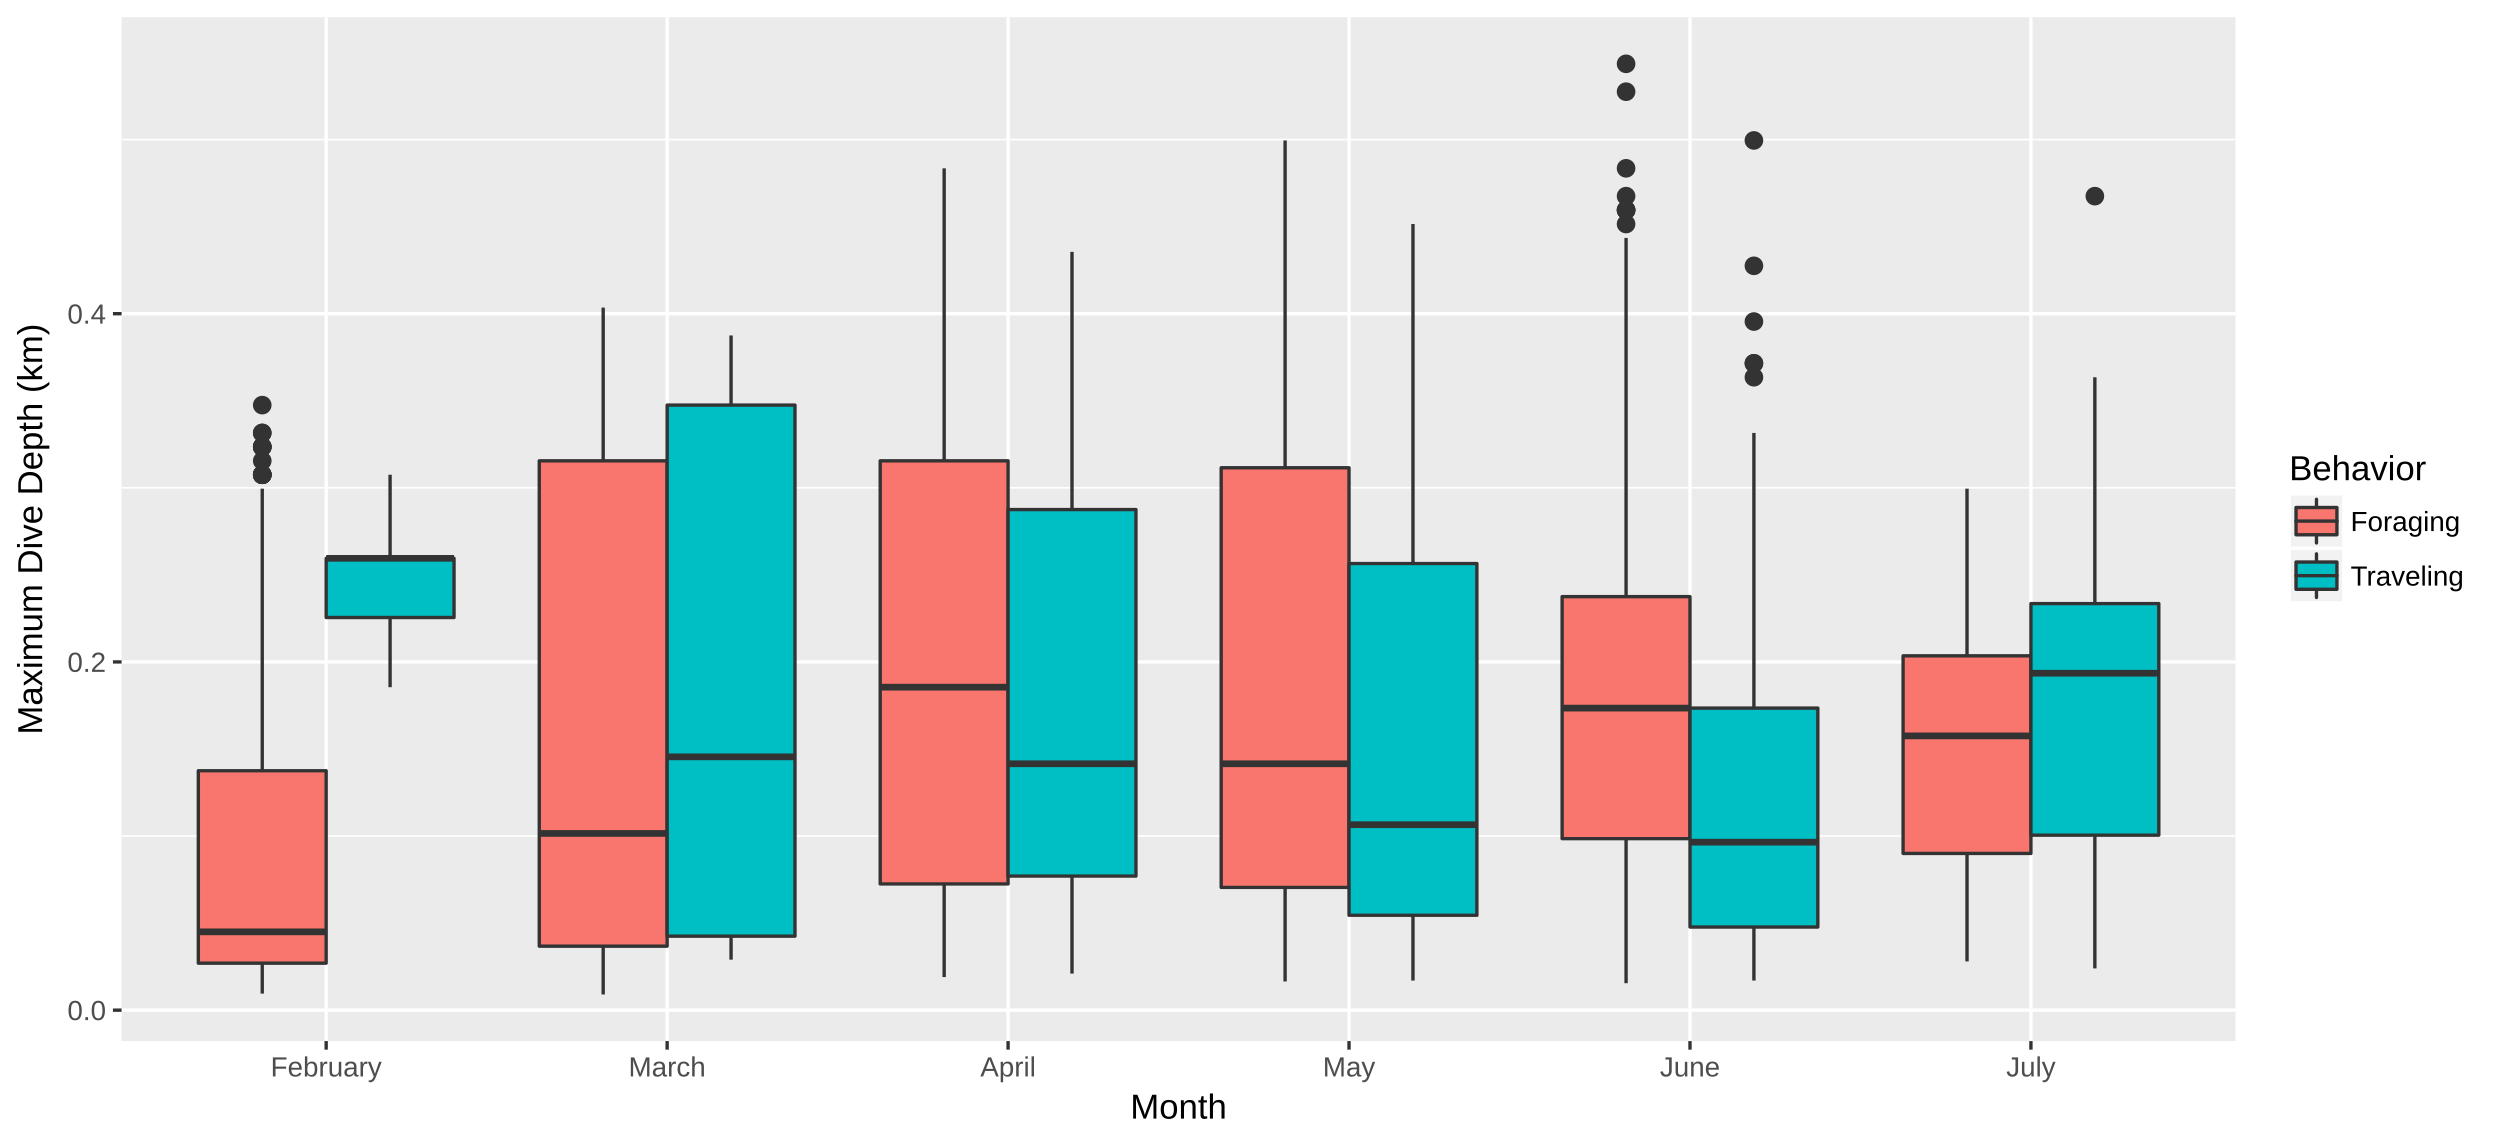
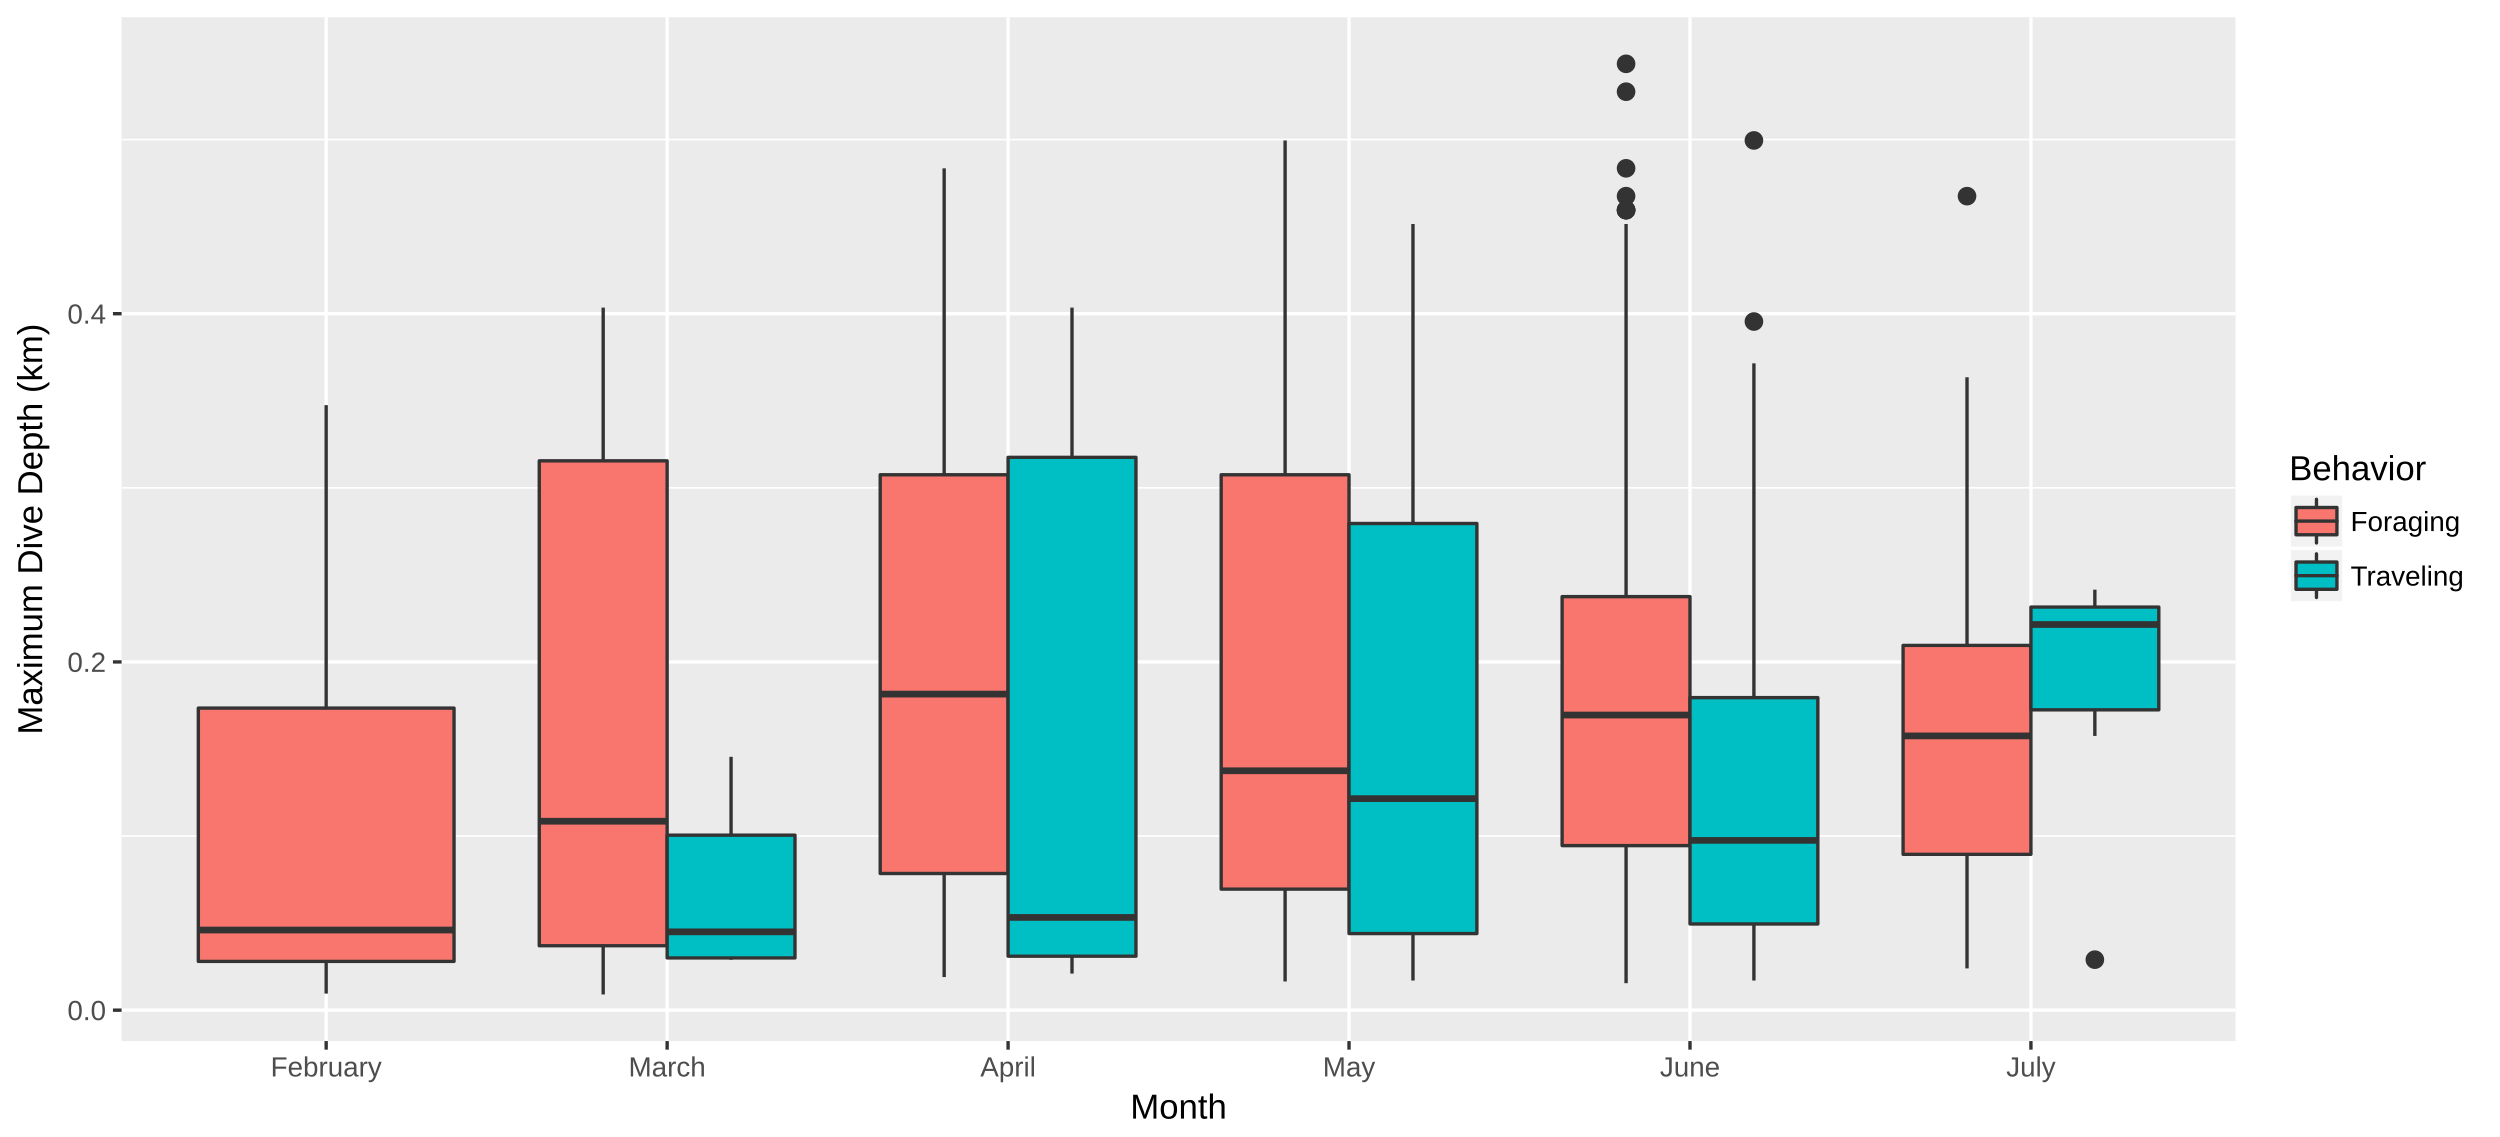
<svg xmlns="http://www.w3.org/2000/svg" viewBox="0 0 792.00 360.00">
  <defs>
    <style type="text/css">
    line, polyline, polygon, path, rect, circle {
      fill: none;
      stroke: #000000;
      stroke-linecap: round;
      stroke-linejoin: round;
      stroke-miterlimit: 10.00;
    }
  </style>
  </defs>
  <rect width="100%" height="100%" style="stroke: none; fill: #FFFFFF;" />
  <rect x="0.00" y="0.00" width="792.00" height="360.00" style="stroke-width: 1.07; stroke: #FFFFFF; fill: #FFFFFF;" />
  <defs>
    <clipPath id="cpMzguNTJ8NzA4LjIxfDMyOS44MHw1LjQ4">
      <rect x="38.52" y="5.48" width="669.69" height="324.32" />
    </clipPath>
  </defs>
  <rect x="38.52" y="5.48" width="669.69" height="324.32" style="stroke-width: 1.07; stroke: none; fill: #EBEBEB;" clip-path="url(#cpMzguNTJ8NzA4LjIxfDMyOS44MHw1LjQ4)" />
  <polyline points="38.52,264.86 708.21,264.86 " style="stroke-width: 0.53; stroke: #FFFFFF; stroke-linecap: butt;" clip-path="url(#cpMzguNTJ8NzA4LjIxfDMyOS44MHw1LjQ4)" />
  <polyline points="38.52,154.54 708.21,154.54 " style="stroke-width: 0.53; stroke: #FFFFFF; stroke-linecap: butt;" clip-path="url(#cpMzguNTJ8NzA4LjIxfDMyOS44MHw1LjQ4)" />
  <polyline points="38.52,44.22 708.21,44.22 " style="stroke-width: 0.53; stroke: #FFFFFF; stroke-linecap: butt;" clip-path="url(#cpMzguNTJ8NzA4LjIxfDMyOS44MHw1LjQ4)" />
  <polyline points="38.52,320.02 708.21,320.02 " style="stroke-width: 1.07; stroke: #FFFFFF; stroke-linecap: butt;" clip-path="url(#cpMzguNTJ8NzA4LjIxfDMyOS44MHw1LjQ4)" />
  <polyline points="38.52,209.70 708.21,209.70 " style="stroke-width: 1.07; stroke: #FFFFFF; stroke-linecap: butt;" clip-path="url(#cpMzguNTJ8NzA4LjIxfDMyOS44MHw1LjQ4)" />
  <polyline points="38.52,99.38 708.21,99.38 " style="stroke-width: 1.07; stroke: #FFFFFF; stroke-linecap: butt;" clip-path="url(#cpMzguNTJ8NzA4LjIxfDMyOS44MHw1LjQ4)" />
  <polyline points="103.33,329.80 103.33,5.48 " style="stroke-width: 1.07; stroke: #FFFFFF; stroke-linecap: butt;" clip-path="url(#cpMzguNTJ8NzA4LjIxfDMyOS44MHw1LjQ4)" />
  <polyline points="211.35,329.80 211.35,5.48 " style="stroke-width: 1.07; stroke: #FFFFFF; stroke-linecap: butt;" clip-path="url(#cpMzguNTJ8NzA4LjIxfDMyOS44MHw1LjQ4)" />
  <polyline points="319.36,329.80 319.36,5.48 " style="stroke-width: 1.07; stroke: #FFFFFF; stroke-linecap: butt;" clip-path="url(#cpMzguNTJ8NzA4LjIxfDMyOS44MHw1LjQ4)" />
  <polyline points="427.37,329.80 427.37,5.48 " style="stroke-width: 1.07; stroke: #FFFFFF; stroke-linecap: butt;" clip-path="url(#cpMzguNTJ8NzA4LjIxfDMyOS44MHw1LjQ4)" />
  <polyline points="535.39,329.80 535.39,5.48 " style="stroke-width: 1.07; stroke: #FFFFFF; stroke-linecap: butt;" clip-path="url(#cpMzguNTJ8NzA4LjIxfDMyOS44MHw1LjQ4)" />
  <polyline points="643.40,329.80 643.40,5.48 " style="stroke-width: 1.07; stroke: #FFFFFF; stroke-linecap: butt;" clip-path="url(#cpMzguNTJ8NzA4LjIxfDMyOS44MHw1LjQ4)" />
-   <circle cx="83.08" cy="150.40" r="1.95pt" style="stroke-width: 0.71; stroke: #333333; fill: #333333;" clip-path="url(#cpMzguNTJ8NzA4LjIxfDMyOS44MHw1LjQ4)" />
-   <circle cx="83.08" cy="141.57" r="1.95pt" style="stroke-width: 0.71; stroke: #333333; fill: #333333;" clip-path="url(#cpMzguNTJ8NzA4LjIxfDMyOS44MHw1LjQ4)" />
-   <circle cx="83.08" cy="137.16" r="1.95pt" style="stroke-width: 0.71; stroke: #333333; fill: #333333;" clip-path="url(#cpMzguNTJ8NzA4LjIxfDMyOS44MHw1LjQ4)" />
-   <circle cx="83.08" cy="150.40" r="1.95pt" style="stroke-width: 0.71; stroke: #333333; fill: #333333;" clip-path="url(#cpMzguNTJ8NzA4LjIxfDMyOS44MHw1LjQ4)" />
-   <circle cx="83.08" cy="150.40" r="1.95pt" style="stroke-width: 0.71; stroke: #333333; fill: #333333;" clip-path="url(#cpMzguNTJ8NzA4LjIxfDMyOS44MHw1LjQ4)" />
-   <circle cx="83.08" cy="141.57" r="1.95pt" style="stroke-width: 0.71; stroke: #333333; fill: #333333;" clip-path="url(#cpMzguNTJ8NzA4LjIxfDMyOS44MHw1LjQ4)" />
-   <circle cx="83.08" cy="128.34" r="1.95pt" style="stroke-width: 0.71; stroke: #333333; fill: #333333;" clip-path="url(#cpMzguNTJ8NzA4LjIxfDMyOS44MHw1LjQ4)" />
-   <circle cx="83.08" cy="141.57" r="1.95pt" style="stroke-width: 0.71; stroke: #333333; fill: #333333;" clip-path="url(#cpMzguNTJ8NzA4LjIxfDMyOS44MHw1LjQ4)" />
-   <circle cx="83.08" cy="150.40" r="1.95pt" style="stroke-width: 0.71; stroke: #333333; fill: #333333;" clip-path="url(#cpMzguNTJ8NzA4LjIxfDMyOS44MHw1LjQ4)" />
-   <circle cx="83.08" cy="137.16" r="1.95pt" style="stroke-width: 0.71; stroke: #333333; fill: #333333;" clip-path="url(#cpMzguNTJ8NzA4LjIxfDMyOS44MHw1LjQ4)" />
-   <circle cx="83.08" cy="150.40" r="1.95pt" style="stroke-width: 0.71; stroke: #333333; fill: #333333;" clip-path="url(#cpMzguNTJ8NzA4LjIxfDMyOS44MHw1LjQ4)" />
-   <circle cx="83.08" cy="141.57" r="1.95pt" style="stroke-width: 0.71; stroke: #333333; fill: #333333;" clip-path="url(#cpMzguNTJ8NzA4LjIxfDMyOS44MHw1LjQ4)" />
-   <circle cx="83.08" cy="145.99" r="1.95pt" style="stroke-width: 0.71; stroke: #333333; fill: #333333;" clip-path="url(#cpMzguNTJ8NzA4LjIxfDMyOS44MHw1LjQ4)" />
-   <line x1="83.08" y1="244.17" x2="83.08" y2="154.81" style="stroke-width: 1.07; stroke: #333333; stroke-linecap: butt;" clip-path="url(#cpMzguNTJ8NzA4LjIxfDMyOS44MHw1LjQ4)" />
-   <line x1="83.08" y1="305.13" x2="83.08" y2="314.78" style="stroke-width: 1.07; stroke: #333333; stroke-linecap: butt;" clip-path="url(#cpMzguNTJ8NzA4LjIxfDMyOS44MHw1LjQ4)" />
-   <polygon points="62.83,244.17 62.83,305.13 103.33,305.13 103.33,244.17 62.83,244.17 " style="stroke-width: 1.07; stroke: #333333; fill: #F8766D;" clip-path="url(#cpMzguNTJ8NzA4LjIxfDMyOS44MHw1LjQ4)" />
-   <line x1="62.83" y1="295.20" x2="103.33" y2="295.20" style="stroke-width: 2.13; stroke: #333333; stroke-linecap: butt;" clip-path="url(#cpMzguNTJ8NzA4LjIxfDMyOS44MHw1LjQ4)" />
-   <line x1="123.58" y1="176.88" x2="123.58" y2="150.40" style="stroke-width: 1.07; stroke: #333333; stroke-linecap: butt;" clip-path="url(#cpMzguNTJ8NzA4LjIxfDMyOS44MHw1LjQ4)" />
-   <line x1="123.58" y1="195.63" x2="123.58" y2="217.70" style="stroke-width: 1.07; stroke: #333333; stroke-linecap: butt;" clip-path="url(#cpMzguNTJ8NzA4LjIxfDMyOS44MHw1LjQ4)" />
-   <polygon points="103.33,176.88 103.33,195.63 143.84,195.63 143.84,176.88 103.33,176.88 " style="stroke-width: 1.07; stroke: #333333; fill: #00BFC4;" clip-path="url(#cpMzguNTJ8NzA4LjIxfDMyOS44MHw1LjQ4)" />
-   <line x1="103.33" y1="176.88" x2="143.84" y2="176.88" style="stroke-width: 2.13; stroke: #333333; stroke-linecap: butt;" clip-path="url(#cpMzguNTJ8NzA4LjIxfDMyOS44MHw1LjQ4)" />
+   <line x1="103.33" y1="224.32" x2="103.33" y2="128.34" style="stroke-width: 1.07; stroke: #333333; stroke-linecap: butt;" clip-path="url(#cpMzguNTJ8NzA4LjIxfDMyOS44MHw1LjQ4)" />
+   <line x1="103.33" y1="304.57" x2="103.33" y2="314.78" style="stroke-width: 1.07; stroke: #333333; stroke-linecap: butt;" clip-path="url(#cpMzguNTJ8NzA4LjIxfDMyOS44MHw1LjQ4)" />
+   <polygon points="62.83,224.32 62.83,304.57 143.84,304.57 143.84,224.32 62.83,224.32 " style="stroke-width: 1.07; stroke: #333333; fill: #F8766D;" clip-path="url(#cpMzguNTJ8NzA4LjIxfDMyOS44MHw1LjQ4)" />
+   <line x1="62.83" y1="294.64" x2="143.84" y2="294.64" style="stroke-width: 2.13; stroke: #333333; stroke-linecap: butt;" clip-path="url(#cpMzguNTJ8NzA4LjIxfDMyOS44MHw1LjQ4)" />
  <line x1="191.09" y1="145.99" x2="191.09" y2="97.45" style="stroke-width: 1.07; stroke: #333333; stroke-linecap: butt;" clip-path="url(#cpMzguNTJ8NzA4LjIxfDMyOS44MHw1LjQ4)" />
-   <line x1="191.09" y1="299.75" x2="191.09" y2="315.05" style="stroke-width: 1.07; stroke: #333333; stroke-linecap: butt;" clip-path="url(#cpMzguNTJ8NzA4LjIxfDMyOS44MHw1LjQ4)" />
-   <polygon points="170.84,145.99 170.84,299.75 211.35,299.75 211.35,145.99 170.84,145.99 " style="stroke-width: 1.07; stroke: #333333; fill: #F8766D;" clip-path="url(#cpMzguNTJ8NzA4LjIxfDMyOS44MHw1LjQ4)" />
-   <line x1="170.84" y1="264.03" x2="211.35" y2="264.03" style="stroke-width: 2.13; stroke: #333333; stroke-linecap: butt;" clip-path="url(#cpMzguNTJ8NzA4LjIxfDMyOS44MHw1LjQ4)" />
-   <line x1="231.60" y1="128.34" x2="231.60" y2="106.27" style="stroke-width: 1.07; stroke: #333333; stroke-linecap: butt;" clip-path="url(#cpMzguNTJ8NzA4LjIxfDMyOS44MHw1LjQ4)" />
-   <line x1="231.60" y1="296.58" x2="231.60" y2="304.02" style="stroke-width: 1.07; stroke: #333333; stroke-linecap: butt;" clip-path="url(#cpMzguNTJ8NzA4LjIxfDMyOS44MHw1LjQ4)" />
-   <polygon points="211.35,128.34 211.35,296.58 251.85,296.58 251.85,128.34 211.35,128.34 " style="stroke-width: 1.07; stroke: #333333; fill: #00BFC4;" clip-path="url(#cpMzguNTJ8NzA4LjIxfDMyOS44MHw1LjQ4)" />
-   <line x1="211.35" y1="239.76" x2="251.85" y2="239.76" style="stroke-width: 2.13; stroke: #333333; stroke-linecap: butt;" clip-path="url(#cpMzguNTJ8NzA4LjIxfDMyOS44MHw1LjQ4)" />
-   <line x1="299.11" y1="145.99" x2="299.11" y2="53.32" style="stroke-width: 1.07; stroke: #333333; stroke-linecap: butt;" clip-path="url(#cpMzguNTJ8NzA4LjIxfDMyOS44MHw1LjQ4)" />
-   <line x1="299.11" y1="280.03" x2="299.11" y2="309.54" style="stroke-width: 1.07; stroke: #333333; stroke-linecap: butt;" clip-path="url(#cpMzguNTJ8NzA4LjIxfDMyOS44MHw1LjQ4)" />
-   <polygon points="278.85,145.99 278.85,280.03 319.36,280.03 319.36,145.99 278.85,145.99 " style="stroke-width: 1.07; stroke: #333333; fill: #F8766D;" clip-path="url(#cpMzguNTJ8NzA4LjIxfDMyOS44MHw1LjQ4)" />
-   <line x1="278.85" y1="217.70" x2="319.36" y2="217.70" style="stroke-width: 2.13; stroke: #333333; stroke-linecap: butt;" clip-path="url(#cpMzguNTJ8NzA4LjIxfDMyOS44MHw1LjQ4)" />
-   <line x1="339.61" y1="161.43" x2="339.61" y2="79.79" style="stroke-width: 1.07; stroke: #333333; stroke-linecap: butt;" clip-path="url(#cpMzguNTJ8NzA4LjIxfDMyOS44MHw1LjQ4)" />
-   <line x1="339.61" y1="277.54" x2="339.61" y2="308.43" style="stroke-width: 1.07; stroke: #333333; stroke-linecap: butt;" clip-path="url(#cpMzguNTJ8NzA4LjIxfDMyOS44MHw1LjQ4)" />
-   <polygon points="319.36,161.43 319.36,277.54 359.87,277.54 359.87,161.43 319.36,161.43 " style="stroke-width: 1.07; stroke: #333333; fill: #00BFC4;" clip-path="url(#cpMzguNTJ8NzA4LjIxfDMyOS44MHw1LjQ4)" />
-   <line x1="319.36" y1="241.97" x2="359.87" y2="241.97" style="stroke-width: 2.13; stroke: #333333; stroke-linecap: butt;" clip-path="url(#cpMzguNTJ8NzA4LjIxfDMyOS44MHw1LjQ4)" />
-   <line x1="407.12" y1="148.19" x2="407.12" y2="44.49" style="stroke-width: 1.07; stroke: #333333; stroke-linecap: butt;" clip-path="url(#cpMzguNTJ8NzA4LjIxfDMyOS44MHw1LjQ4)" />
-   <line x1="407.12" y1="281.13" x2="407.12" y2="310.92" style="stroke-width: 1.07; stroke: #333333; stroke-linecap: butt;" clip-path="url(#cpMzguNTJ8NzA4LjIxfDMyOS44MHw1LjQ4)" />
-   <polygon points="386.87,148.19 386.87,281.13 427.37,281.13 427.37,148.19 386.87,148.19 " style="stroke-width: 1.07; stroke: #333333; fill: #F8766D;" clip-path="url(#cpMzguNTJ8NzA4LjIxfDMyOS44MHw1LjQ4)" />
-   <line x1="386.87" y1="241.97" x2="427.37" y2="241.97" style="stroke-width: 2.13; stroke: #333333; stroke-linecap: butt;" clip-path="url(#cpMzguNTJ8NzA4LjIxfDMyOS44MHw1LjQ4)" />
-   <line x1="447.63" y1="178.53" x2="447.63" y2="70.97" style="stroke-width: 1.07; stroke: #333333; stroke-linecap: butt;" clip-path="url(#cpMzguNTJ8NzA4LjIxfDMyOS44MHw1LjQ4)" />
-   <line x1="447.63" y1="289.96" x2="447.63" y2="310.64" style="stroke-width: 1.07; stroke: #333333; stroke-linecap: butt;" clip-path="url(#cpMzguNTJ8NzA4LjIxfDMyOS44MHw1LjQ4)" />
-   <polygon points="427.37,178.53 427.37,289.96 467.88,289.96 467.88,178.53 427.37,178.53 " style="stroke-width: 1.07; stroke: #333333; fill: #00BFC4;" clip-path="url(#cpMzguNTJ8NzA4LjIxfDMyOS44MHw1LjQ4)" />
-   <line x1="427.37" y1="261.27" x2="467.88" y2="261.27" style="stroke-width: 2.13; stroke: #333333; stroke-linecap: butt;" clip-path="url(#cpMzguNTJ8NzA4LjIxfDMyOS44MHw1LjQ4)" />
+   <line x1="191.09" y1="299.61" x2="191.09" y2="315.05" style="stroke-width: 1.07; stroke: #333333; stroke-linecap: butt;" clip-path="url(#cpMzguNTJ8NzA4LjIxfDMyOS44MHw1LjQ4)" />
+   <polygon points="170.84,145.99 170.84,299.61 211.35,299.61 211.35,145.99 170.84,145.99 " style="stroke-width: 1.07; stroke: #333333; fill: #F8766D;" clip-path="url(#cpMzguNTJ8NzA4LjIxfDMyOS44MHw1LjQ4)" />
+   <line x1="170.84" y1="260.17" x2="211.35" y2="260.17" style="stroke-width: 2.13; stroke: #333333; stroke-linecap: butt;" clip-path="url(#cpMzguNTJ8NzA4LjIxfDMyOS44MHw1LjQ4)" />
+   <line x1="231.60" y1="264.58" x2="231.60" y2="239.76" style="stroke-width: 1.07; stroke: #333333; stroke-linecap: butt;" clip-path="url(#cpMzguNTJ8NzA4LjIxfDMyOS44MHw1LjQ4)" />
+   <line x1="231.60" y1="303.47" x2="231.60" y2="304.02" style="stroke-width: 1.07; stroke: #333333; stroke-linecap: butt;" clip-path="url(#cpMzguNTJ8NzA4LjIxfDMyOS44MHw1LjQ4)" />
+   <polygon points="211.35,264.58 211.35,303.47 251.85,303.47 251.85,264.58 211.35,264.58 " style="stroke-width: 1.07; stroke: #333333; fill: #00BFC4;" clip-path="url(#cpMzguNTJ8NzA4LjIxfDMyOS44MHw1LjQ4)" />
+   <line x1="211.35" y1="295.20" x2="251.85" y2="295.20" style="stroke-width: 2.13; stroke: #333333; stroke-linecap: butt;" clip-path="url(#cpMzguNTJ8NzA4LjIxfDMyOS44MHw1LjQ4)" />
+   <line x1="299.11" y1="150.40" x2="299.11" y2="53.32" style="stroke-width: 1.07; stroke: #333333; stroke-linecap: butt;" clip-path="url(#cpMzguNTJ8NzA4LjIxfDMyOS44MHw1LjQ4)" />
+   <line x1="299.11" y1="276.72" x2="299.11" y2="309.54" style="stroke-width: 1.07; stroke: #333333; stroke-linecap: butt;" clip-path="url(#cpMzguNTJ8NzA4LjIxfDMyOS44MHw1LjQ4)" />
+   <polygon points="278.85,150.40 278.85,276.72 319.36,276.72 319.36,150.40 278.85,150.40 " style="stroke-width: 1.07; stroke: #333333; fill: #F8766D;" clip-path="url(#cpMzguNTJ8NzA4LjIxfDMyOS44MHw1LjQ4)" />
+   <line x1="278.85" y1="219.90" x2="319.36" y2="219.90" style="stroke-width: 2.13; stroke: #333333; stroke-linecap: butt;" clip-path="url(#cpMzguNTJ8NzA4LjIxfDMyOS44MHw1LjQ4)" />
+   <line x1="339.61" y1="144.88" x2="339.61" y2="97.45" style="stroke-width: 1.07; stroke: #333333; stroke-linecap: butt;" clip-path="url(#cpMzguNTJ8NzA4LjIxfDMyOS44MHw1LjQ4)" />
+   <line x1="339.61" y1="302.92" x2="339.61" y2="308.43" style="stroke-width: 1.07; stroke: #333333; stroke-linecap: butt;" clip-path="url(#cpMzguNTJ8NzA4LjIxfDMyOS44MHw1LjQ4)" />
+   <polygon points="319.36,144.88 319.36,302.92 359.87,302.92 359.87,144.88 319.36,144.88 " style="stroke-width: 1.07; stroke: #333333; fill: #00BFC4;" clip-path="url(#cpMzguNTJ8NzA4LjIxfDMyOS44MHw1LjQ4)" />
+   <line x1="319.36" y1="290.65" x2="359.87" y2="290.65" style="stroke-width: 2.13; stroke: #333333; stroke-linecap: butt;" clip-path="url(#cpMzguNTJ8NzA4LjIxfDMyOS44MHw1LjQ4)" />
+   <line x1="407.12" y1="150.40" x2="407.12" y2="44.49" style="stroke-width: 1.07; stroke: #333333; stroke-linecap: butt;" clip-path="url(#cpMzguNTJ8NzA4LjIxfDMyOS44MHw1LjQ4)" />
+   <line x1="407.12" y1="281.68" x2="407.12" y2="310.92" style="stroke-width: 1.07; stroke: #333333; stroke-linecap: butt;" clip-path="url(#cpMzguNTJ8NzA4LjIxfDMyOS44MHw1LjQ4)" />
+   <polygon points="386.87,150.40 386.87,281.68 427.37,281.68 427.37,150.40 386.87,150.40 " style="stroke-width: 1.07; stroke: #333333; fill: #F8766D;" clip-path="url(#cpMzguNTJ8NzA4LjIxfDMyOS44MHw1LjQ4)" />
+   <line x1="386.87" y1="244.17" x2="427.37" y2="244.17" style="stroke-width: 2.13; stroke: #333333; stroke-linecap: butt;" clip-path="url(#cpMzguNTJ8NzA4LjIxfDMyOS44MHw1LjQ4)" />
+   <line x1="447.63" y1="165.84" x2="447.63" y2="70.97" style="stroke-width: 1.07; stroke: #333333; stroke-linecap: butt;" clip-path="url(#cpMzguNTJ8NzA4LjIxfDMyOS44MHw1LjQ4)" />
+   <line x1="447.63" y1="295.75" x2="447.63" y2="310.64" style="stroke-width: 1.07; stroke: #333333; stroke-linecap: butt;" clip-path="url(#cpMzguNTJ8NzA4LjIxfDMyOS44MHw1LjQ4)" />
+   <polygon points="427.37,165.84 427.37,295.75 467.88,295.75 467.88,165.84 427.37,165.84 " style="stroke-width: 1.07; stroke: #333333; fill: #00BFC4;" clip-path="url(#cpMzguNTJ8NzA4LjIxfDMyOS44MHw1LjQ4)" />
+   <line x1="427.37" y1="253.00" x2="467.88" y2="253.00" style="stroke-width: 2.13; stroke: #333333; stroke-linecap: butt;" clip-path="url(#cpMzguNTJ8NzA4LjIxfDMyOS44MHw1LjQ4)" />
  <circle cx="515.14" cy="66.56" r="1.95pt" style="stroke-width: 0.71; stroke: #333333; fill: #333333;" clip-path="url(#cpMzguNTJ8NzA4LjIxfDMyOS44MHw1LjQ4)" />
  <circle cx="515.14" cy="53.32" r="1.95pt" style="stroke-width: 0.71; stroke: #333333; fill: #333333;" clip-path="url(#cpMzguNTJ8NzA4LjIxfDMyOS44MHw1LjQ4)" />
  <circle cx="515.14" cy="66.56" r="1.95pt" style="stroke-width: 0.71; stroke: #333333; fill: #333333;" clip-path="url(#cpMzguNTJ8NzA4LjIxfDMyOS44MHw1LjQ4)" />
-   <circle cx="515.14" cy="70.97" r="1.95pt" style="stroke-width: 0.71; stroke: #333333; fill: #333333;" clip-path="url(#cpMzguNTJ8NzA4LjIxfDMyOS44MHw1LjQ4)" />
  <circle cx="515.14" cy="62.14" r="1.95pt" style="stroke-width: 0.71; stroke: #333333; fill: #333333;" clip-path="url(#cpMzguNTJ8NzA4LjIxfDMyOS44MHw1LjQ4)" />
  <circle cx="515.14" cy="29.05" r="1.95pt" style="stroke-width: 0.71; stroke: #333333; fill: #333333;" clip-path="url(#cpMzguNTJ8NzA4LjIxfDMyOS44MHw1LjQ4)" />
  <circle cx="515.14" cy="20.22" r="1.95pt" style="stroke-width: 0.71; stroke: #333333; fill: #333333;" clip-path="url(#cpMzguNTJ8NzA4LjIxfDMyOS44MHw1LjQ4)" />
  <circle cx="515.14" cy="66.56" r="1.95pt" style="stroke-width: 0.71; stroke: #333333; fill: #333333;" clip-path="url(#cpMzguNTJ8NzA4LjIxfDMyOS44MHw1LjQ4)" />
-   <line x1="515.14" y1="189.01" x2="515.14" y2="75.38" style="stroke-width: 1.07; stroke: #333333; stroke-linecap: butt;" clip-path="url(#cpMzguNTJ8NzA4LjIxfDMyOS44MHw1LjQ4)" />
-   <line x1="515.14" y1="265.69" x2="515.14" y2="311.47" style="stroke-width: 1.07; stroke: #333333; stroke-linecap: butt;" clip-path="url(#cpMzguNTJ8NzA4LjIxfDMyOS44MHw1LjQ4)" />
-   <polygon points="494.88,189.01 494.88,265.69 535.39,265.69 535.39,189.01 494.88,189.01 " style="stroke-width: 1.07; stroke: #333333; fill: #F8766D;" clip-path="url(#cpMzguNTJ8NzA4LjIxfDMyOS44MHw1LjQ4)" />
-   <line x1="494.88" y1="224.32" x2="535.39" y2="224.32" style="stroke-width: 2.13; stroke: #333333; stroke-linecap: butt;" clip-path="url(#cpMzguNTJ8NzA4LjIxfDMyOS44MHw1LjQ4)" />
-   <circle cx="555.64" cy="115.10" r="1.95pt" style="stroke-width: 0.71; stroke: #333333; fill: #333333;" clip-path="url(#cpMzguNTJ8NzA4LjIxfDMyOS44MHw1LjQ4)" />
+   <line x1="515.14" y1="189.01" x2="515.14" y2="70.97" style="stroke-width: 1.07; stroke: #333333; stroke-linecap: butt;" clip-path="url(#cpMzguNTJ8NzA4LjIxfDMyOS44MHw1LjQ4)" />
+   <line x1="515.14" y1="267.89" x2="515.14" y2="311.47" style="stroke-width: 1.07; stroke: #333333; stroke-linecap: butt;" clip-path="url(#cpMzguNTJ8NzA4LjIxfDMyOS44MHw1LjQ4)" />
+   <polygon points="494.88,189.01 494.88,267.89 535.39,267.89 535.39,189.01 494.88,189.01 " style="stroke-width: 1.07; stroke: #333333; fill: #F8766D;" clip-path="url(#cpMzguNTJ8NzA4LjIxfDMyOS44MHw1LjQ4)" />
+   <line x1="494.88" y1="226.52" x2="535.39" y2="226.52" style="stroke-width: 2.13; stroke: #333333; stroke-linecap: butt;" clip-path="url(#cpMzguNTJ8NzA4LjIxfDMyOS44MHw1LjQ4)" />
  <circle cx="555.64" cy="101.86" r="1.95pt" style="stroke-width: 0.71; stroke: #333333; fill: #333333;" clip-path="url(#cpMzguNTJ8NzA4LjIxfDMyOS44MHw1LjQ4)" />
-   <circle cx="555.64" cy="115.10" r="1.95pt" style="stroke-width: 0.71; stroke: #333333; fill: #333333;" clip-path="url(#cpMzguNTJ8NzA4LjIxfDMyOS44MHw1LjQ4)" />
-   <circle cx="555.64" cy="84.21" r="1.95pt" style="stroke-width: 0.71; stroke: #333333; fill: #333333;" clip-path="url(#cpMzguNTJ8NzA4LjIxfDMyOS44MHw1LjQ4)" />
  <circle cx="555.64" cy="44.49" r="1.95pt" style="stroke-width: 0.71; stroke: #333333; fill: #333333;" clip-path="url(#cpMzguNTJ8NzA4LjIxfDMyOS44MHw1LjQ4)" />
-   <circle cx="555.64" cy="119.51" r="1.95pt" style="stroke-width: 0.71; stroke: #333333; fill: #333333;" clip-path="url(#cpMzguNTJ8NzA4LjIxfDMyOS44MHw1LjQ4)" />
-   <line x1="555.64" y1="224.32" x2="555.64" y2="137.16" style="stroke-width: 1.07; stroke: #333333; stroke-linecap: butt;" clip-path="url(#cpMzguNTJ8NzA4LjIxfDMyOS44MHw1LjQ4)" />
-   <line x1="555.64" y1="293.68" x2="555.64" y2="310.64" style="stroke-width: 1.07; stroke: #333333; stroke-linecap: butt;" clip-path="url(#cpMzguNTJ8NzA4LjIxfDMyOS44MHw1LjQ4)" />
-   <polygon points="535.39,224.32 535.39,293.68 575.89,293.68 575.89,224.32 535.39,224.32 " style="stroke-width: 1.07; stroke: #333333; fill: #00BFC4;" clip-path="url(#cpMzguNTJ8NzA4LjIxfDMyOS44MHw1LjQ4)" />
-   <line x1="535.39" y1="266.79" x2="575.89" y2="266.79" style="stroke-width: 2.13; stroke: #333333; stroke-linecap: butt;" clip-path="url(#cpMzguNTJ8NzA4LjIxfDMyOS44MHw1LjQ4)" />
-   <line x1="623.15" y1="207.77" x2="623.15" y2="154.81" style="stroke-width: 1.07; stroke: #333333; stroke-linecap: butt;" clip-path="url(#cpMzguNTJ8NzA4LjIxfDMyOS44MHw1LjQ4)" />
-   <line x1="623.15" y1="270.37" x2="623.15" y2="304.57" style="stroke-width: 1.07; stroke: #333333; stroke-linecap: butt;" clip-path="url(#cpMzguNTJ8NzA4LjIxfDMyOS44MHw1LjQ4)" />
-   <polygon points="602.90,207.77 602.90,270.37 643.40,270.37 643.40,207.77 602.90,207.77 " style="stroke-width: 1.07; stroke: #333333; fill: #F8766D;" clip-path="url(#cpMzguNTJ8NzA4LjIxfDMyOS44MHw1LjQ4)" />
+   <line x1="555.64" y1="221.01" x2="555.64" y2="115.10" style="stroke-width: 1.07; stroke: #333333; stroke-linecap: butt;" clip-path="url(#cpMzguNTJ8NzA4LjIxfDMyOS44MHw1LjQ4)" />
+   <line x1="555.64" y1="292.71" x2="555.64" y2="310.64" style="stroke-width: 1.07; stroke: #333333; stroke-linecap: butt;" clip-path="url(#cpMzguNTJ8NzA4LjIxfDMyOS44MHw1LjQ4)" />
+   <polygon points="535.39,221.01 535.39,292.71 575.89,292.71 575.89,221.01 535.39,221.01 " style="stroke-width: 1.07; stroke: #333333; fill: #00BFC4;" clip-path="url(#cpMzguNTJ8NzA4LjIxfDMyOS44MHw1LjQ4)" />
+   <line x1="535.39" y1="266.24" x2="575.89" y2="266.24" style="stroke-width: 2.13; stroke: #333333; stroke-linecap: butt;" clip-path="url(#cpMzguNTJ8NzA4LjIxfDMyOS44MHw1LjQ4)" />
+   <circle cx="623.15" cy="62.14" r="1.95pt" style="stroke-width: 0.71; stroke: #333333; fill: #333333;" clip-path="url(#cpMzguNTJ8NzA4LjIxfDMyOS44MHw1LjQ4)" />
+   <line x1="623.15" y1="204.46" x2="623.15" y2="119.51" style="stroke-width: 1.07; stroke: #333333; stroke-linecap: butt;" clip-path="url(#cpMzguNTJ8NzA4LjIxfDMyOS44MHw1LjQ4)" />
+   <line x1="623.15" y1="270.65" x2="623.15" y2="306.78" style="stroke-width: 1.07; stroke: #333333; stroke-linecap: butt;" clip-path="url(#cpMzguNTJ8NzA4LjIxfDMyOS44MHw1LjQ4)" />
+   <polygon points="602.90,204.46 602.90,270.65 643.40,270.65 643.40,204.46 602.90,204.46 " style="stroke-width: 1.07; stroke: #333333; fill: #F8766D;" clip-path="url(#cpMzguNTJ8NzA4LjIxfDMyOS44MHw1LjQ4)" />
  <line x1="602.90" y1="233.14" x2="643.40" y2="233.14" style="stroke-width: 2.13; stroke: #333333; stroke-linecap: butt;" clip-path="url(#cpMzguNTJ8NzA4LjIxfDMyOS44MHw1LjQ4)" />
-   <circle cx="663.65" cy="62.14" r="1.95pt" style="stroke-width: 0.71; stroke: #333333; fill: #333333;" clip-path="url(#cpMzguNTJ8NzA4LjIxfDMyOS44MHw1LjQ4)" />
-   <line x1="663.65" y1="191.22" x2="663.65" y2="119.51" style="stroke-width: 1.07; stroke: #333333; stroke-linecap: butt;" clip-path="url(#cpMzguNTJ8NzA4LjIxfDMyOS44MHw1LjQ4)" />
-   <line x1="663.65" y1="264.58" x2="663.65" y2="306.78" style="stroke-width: 1.07; stroke: #333333; stroke-linecap: butt;" clip-path="url(#cpMzguNTJ8NzA4LjIxfDMyOS44MHw1LjQ4)" />
-   <polygon points="643.40,191.22 643.40,264.58 683.91,264.58 683.91,191.22 643.40,191.22 " style="stroke-width: 1.07; stroke: #333333; fill: #00BFC4;" clip-path="url(#cpMzguNTJ8NzA4LjIxfDMyOS44MHw1LjQ4)" />
-   <line x1="643.40" y1="213.28" x2="683.91" y2="213.28" style="stroke-width: 2.13; stroke: #333333; stroke-linecap: butt;" clip-path="url(#cpMzguNTJ8NzA4LjIxfDMyOS44MHw1LjQ4)" />
+   <circle cx="663.65" cy="304.02" r="1.95pt" style="stroke-width: 0.71; stroke: #333333; fill: #333333;" clip-path="url(#cpMzguNTJ8NzA4LjIxfDMyOS44MHw1LjQ4)" />
+   <line x1="663.65" y1="192.32" x2="663.65" y2="186.81" style="stroke-width: 1.07; stroke: #333333; stroke-linecap: butt;" clip-path="url(#cpMzguNTJ8NzA4LjIxfDMyOS44MHw1LjQ4)" />
+   <line x1="663.65" y1="224.87" x2="663.65" y2="233.14" style="stroke-width: 1.07; stroke: #333333; stroke-linecap: butt;" clip-path="url(#cpMzguNTJ8NzA4LjIxfDMyOS44MHw1LjQ4)" />
+   <polygon points="643.40,192.32 643.40,224.87 683.91,224.87 683.91,192.32 643.40,192.32 " style="stroke-width: 1.07; stroke: #333333; fill: #00BFC4;" clip-path="url(#cpMzguNTJ8NzA4LjIxfDMyOS44MHw1LjQ4)" />
+   <line x1="643.40" y1="197.84" x2="683.91" y2="197.84" style="stroke-width: 2.13; stroke: #333333; stroke-linecap: butt;" clip-path="url(#cpMzguNTJ8NzA4LjIxfDMyOS44MHw1LjQ4)" />
  <defs>
    <clipPath id="cpMC4wMHw3OTIuMDB8MzYwLjAwfDAuMDA=">
      <rect x="0.00" y="0.00" width="792.00" height="360.00" />
    </clipPath>
  </defs>
  <g clip-path="url(#cpMC4wMHw3OTIuMDB8MzYwLjAwfDAuMDA=)">
    <text x="21.36" y="323.17" style="font-size: 8.80px; fill: #4D4D4D; font-family: Arial;" textLength="12.23px" lengthAdjust="spacingAndGlyphs">0.0</text>
  </g>
  <g clip-path="url(#cpMC4wMHw3OTIuMDB8MzYwLjAwfDAuMDA=)">
    <text x="21.36" y="212.85" style="font-size: 8.80px; fill: #4D4D4D; font-family: Arial;" textLength="12.23px" lengthAdjust="spacingAndGlyphs">0.2</text>
  </g>
  <g clip-path="url(#cpMC4wMHw3OTIuMDB8MzYwLjAwfDAuMDA=)">
    <text x="21.36" y="102.53" style="font-size: 8.80px; fill: #4D4D4D; font-family: Arial;" textLength="12.23px" lengthAdjust="spacingAndGlyphs">0.4</text>
  </g>
  <polyline points="35.78,320.02 38.52,320.02 " style="stroke-width: 1.07; stroke: #333333; stroke-linecap: butt;" clip-path="url(#cpMC4wMHw3OTIuMDB8MzYwLjAwfDAuMDA=)" />
  <polyline points="35.78,209.70 38.52,209.70 " style="stroke-width: 1.07; stroke: #333333; stroke-linecap: butt;" clip-path="url(#cpMC4wMHw3OTIuMDB8MzYwLjAwfDAuMDA=)" />
  <polyline points="35.78,99.38 38.52,99.38 " style="stroke-width: 1.07; stroke: #333333; stroke-linecap: butt;" clip-path="url(#cpMC4wMHw3OTIuMDB8MzYwLjAwfDAuMDA=)" />
  <polyline points="103.33,332.54 103.33,329.80 " style="stroke-width: 1.07; stroke: #333333; stroke-linecap: butt;" clip-path="url(#cpMC4wMHw3OTIuMDB8MzYwLjAwfDAuMDA=)" />
  <polyline points="211.35,332.54 211.35,329.80 " style="stroke-width: 1.07; stroke: #333333; stroke-linecap: butt;" clip-path="url(#cpMC4wMHw3OTIuMDB8MzYwLjAwfDAuMDA=)" />
  <polyline points="319.36,332.54 319.36,329.80 " style="stroke-width: 1.07; stroke: #333333; stroke-linecap: butt;" clip-path="url(#cpMC4wMHw3OTIuMDB8MzYwLjAwfDAuMDA=)" />
  <polyline points="427.37,332.54 427.37,329.80 " style="stroke-width: 1.07; stroke: #333333; stroke-linecap: butt;" clip-path="url(#cpMC4wMHw3OTIuMDB8MzYwLjAwfDAuMDA=)" />
  <polyline points="535.39,332.54 535.39,329.80 " style="stroke-width: 1.07; stroke: #333333; stroke-linecap: butt;" clip-path="url(#cpMC4wMHw3OTIuMDB8MzYwLjAwfDAuMDA=)" />
  <polyline points="643.40,332.54 643.40,329.80 " style="stroke-width: 1.07; stroke: #333333; stroke-linecap: butt;" clip-path="url(#cpMC4wMHw3OTIuMDB8MzYwLjAwfDAuMDA=)" />
  <g clip-path="url(#cpMC4wMHw3OTIuMDB8MzYwLjAwfDAuMDA=)">
    <text x="85.73" y="341.03" style="font-size: 8.80px; fill: #4D4D4D; font-family: Arial;" textLength="35.21px" lengthAdjust="spacingAndGlyphs">February</text>
  </g>
  <g clip-path="url(#cpMC4wMHw3OTIuMDB8MzYwLjAwfDAuMDA=)">
    <text x="199.12" y="341.03" style="font-size: 8.80px; fill: #4D4D4D; font-family: Arial;" textLength="24.45px" lengthAdjust="spacingAndGlyphs">March</text>
  </g>
  <g clip-path="url(#cpMC4wMHw3OTIuMDB8MzYwLjAwfDAuMDA=)">
    <text x="310.56" y="341.03" style="font-size: 8.80px; fill: #4D4D4D; font-family: Arial;" textLength="17.60px" lengthAdjust="spacingAndGlyphs">April</text>
  </g>
  <g clip-path="url(#cpMC4wMHw3OTIuMDB8MzYwLjAwfDAuMDA=)">
    <text x="419.06" y="341.03" style="font-size: 8.80px; fill: #4D4D4D; font-family: Arial;" textLength="16.62px" lengthAdjust="spacingAndGlyphs">May</text>
  </g>
  <g clip-path="url(#cpMC4wMHw3OTIuMDB8MzYwLjAwfDAuMDA=)">
    <text x="525.85" y="341.03" style="font-size: 8.80px; fill: #4D4D4D; font-family: Arial;" textLength="19.08px" lengthAdjust="spacingAndGlyphs">June</text>
  </g>
  <g clip-path="url(#cpMC4wMHw3OTIuMDB8MzYwLjAwfDAuMDA=)">
    <text x="635.58" y="341.03" style="font-size: 8.80px; fill: #4D4D4D; font-family: Arial;" textLength="15.65px" lengthAdjust="spacingAndGlyphs">July</text>
  </g>
  <g clip-path="url(#cpMC4wMHw3OTIuMDB8MzYwLjAwfDAuMDA=)">
    <text x="358.08" y="354.38" style="font-size: 11.00px; font-family: Arial;" textLength="30.57px" lengthAdjust="spacingAndGlyphs">Month</text>
  </g>
  <g clip-path="url(#cpMC4wMHw3OTIuMDB8MzYwLjAwfDAuMDA=)">
    <text transform="translate(13.35,232.73) rotate(-90)" style="font-size: 11.00px; font-family: Arial;" textLength="130.18px" lengthAdjust="spacingAndGlyphs">Maximum Dive Depth (km)</text>
  </g>
  <rect x="719.55" y="138.59" width="66.97" height="58.09" style="stroke-width: 1.07; stroke: none; fill: #FFFFFF;" clip-path="url(#cpMC4wMHw3OTIuMDB8MzYwLjAwfDAuMDA=)" />
  <g clip-path="url(#cpMC4wMHw3OTIuMDB8MzYwLjAwfDAuMDA=)">
    <text x="725.22" y="152.13" style="font-size: 11.00px; font-family: Arial;" textLength="43.41px" lengthAdjust="spacingAndGlyphs">Behavior</text>
  </g>
  <rect x="725.22" y="156.45" width="17.28" height="17.28" style="stroke-width: 1.07; stroke: #FFFFFF; fill: #F2F2F2;" clip-path="url(#cpMC4wMHw3OTIuMDB8MzYwLjAwfDAuMDA=)" />
  <polyline points="733.86,172.01 733.86,169.41 " style="stroke-width: 1.07; stroke: #333333;" clip-path="url(#cpMC4wMHw3OTIuMDB8MzYwLjAwfDAuMDA=)" />
  <polyline points="733.86,160.77 733.86,158.18 " style="stroke-width: 1.07; stroke: #333333;" clip-path="url(#cpMC4wMHw3OTIuMDB8MzYwLjAwfDAuMDA=)" />
  <rect x="727.38" y="160.77" width="12.96" height="8.64" style="stroke-width: 1.07; stroke: #333333; fill: #F8766D;" clip-path="url(#cpMC4wMHw3OTIuMDB8MzYwLjAwfDAuMDA=)" />
  <polyline points="727.38,165.09 740.34,165.09 " style="stroke-width: 1.07; stroke: #333333;" clip-path="url(#cpMC4wMHw3OTIuMDB8MzYwLjAwfDAuMDA=)" />
  <rect x="725.22" y="173.73" width="17.28" height="17.28" style="stroke-width: 1.07; stroke: #FFFFFF; fill: #F2F2F2;" clip-path="url(#cpMC4wMHw3OTIuMDB8MzYwLjAwfDAuMDA=)" />
  <polyline points="733.86,189.29 733.86,186.69 " style="stroke-width: 1.07; stroke: #333333;" clip-path="url(#cpMC4wMHw3OTIuMDB8MzYwLjAwfDAuMDA=)" />
  <polyline points="733.86,178.05 733.86,175.46 " style="stroke-width: 1.07; stroke: #333333;" clip-path="url(#cpMC4wMHw3OTIuMDB8MzYwLjAwfDAuMDA=)" />
  <rect x="727.38" y="178.05" width="12.96" height="8.64" style="stroke-width: 1.07; stroke: #333333; fill: #00BFC4;" clip-path="url(#cpMC4wMHw3OTIuMDB8MzYwLjAwfDAuMDA=)" />
  <polyline points="727.38,182.37 740.34,182.37 " style="stroke-width: 1.07; stroke: #333333;" clip-path="url(#cpMC4wMHw3OTIuMDB8MzYwLjAwfDAuMDA=)" />
  <g clip-path="url(#cpMC4wMHw3OTIuMDB8MzYwLjAwfDAuMDA=)">
    <text x="744.66" y="168.24" style="font-size: 8.80px; font-family: Arial;" textLength="34.73px" lengthAdjust="spacingAndGlyphs">Foraging</text>
  </g>
  <g clip-path="url(#cpMC4wMHw3OTIuMDB8MzYwLjAwfDAuMDA=)">
    <text x="744.66" y="185.52" style="font-size: 8.80px; font-family: Arial;" textLength="36.19px" lengthAdjust="spacingAndGlyphs">Traveling</text>
  </g>
</svg>
